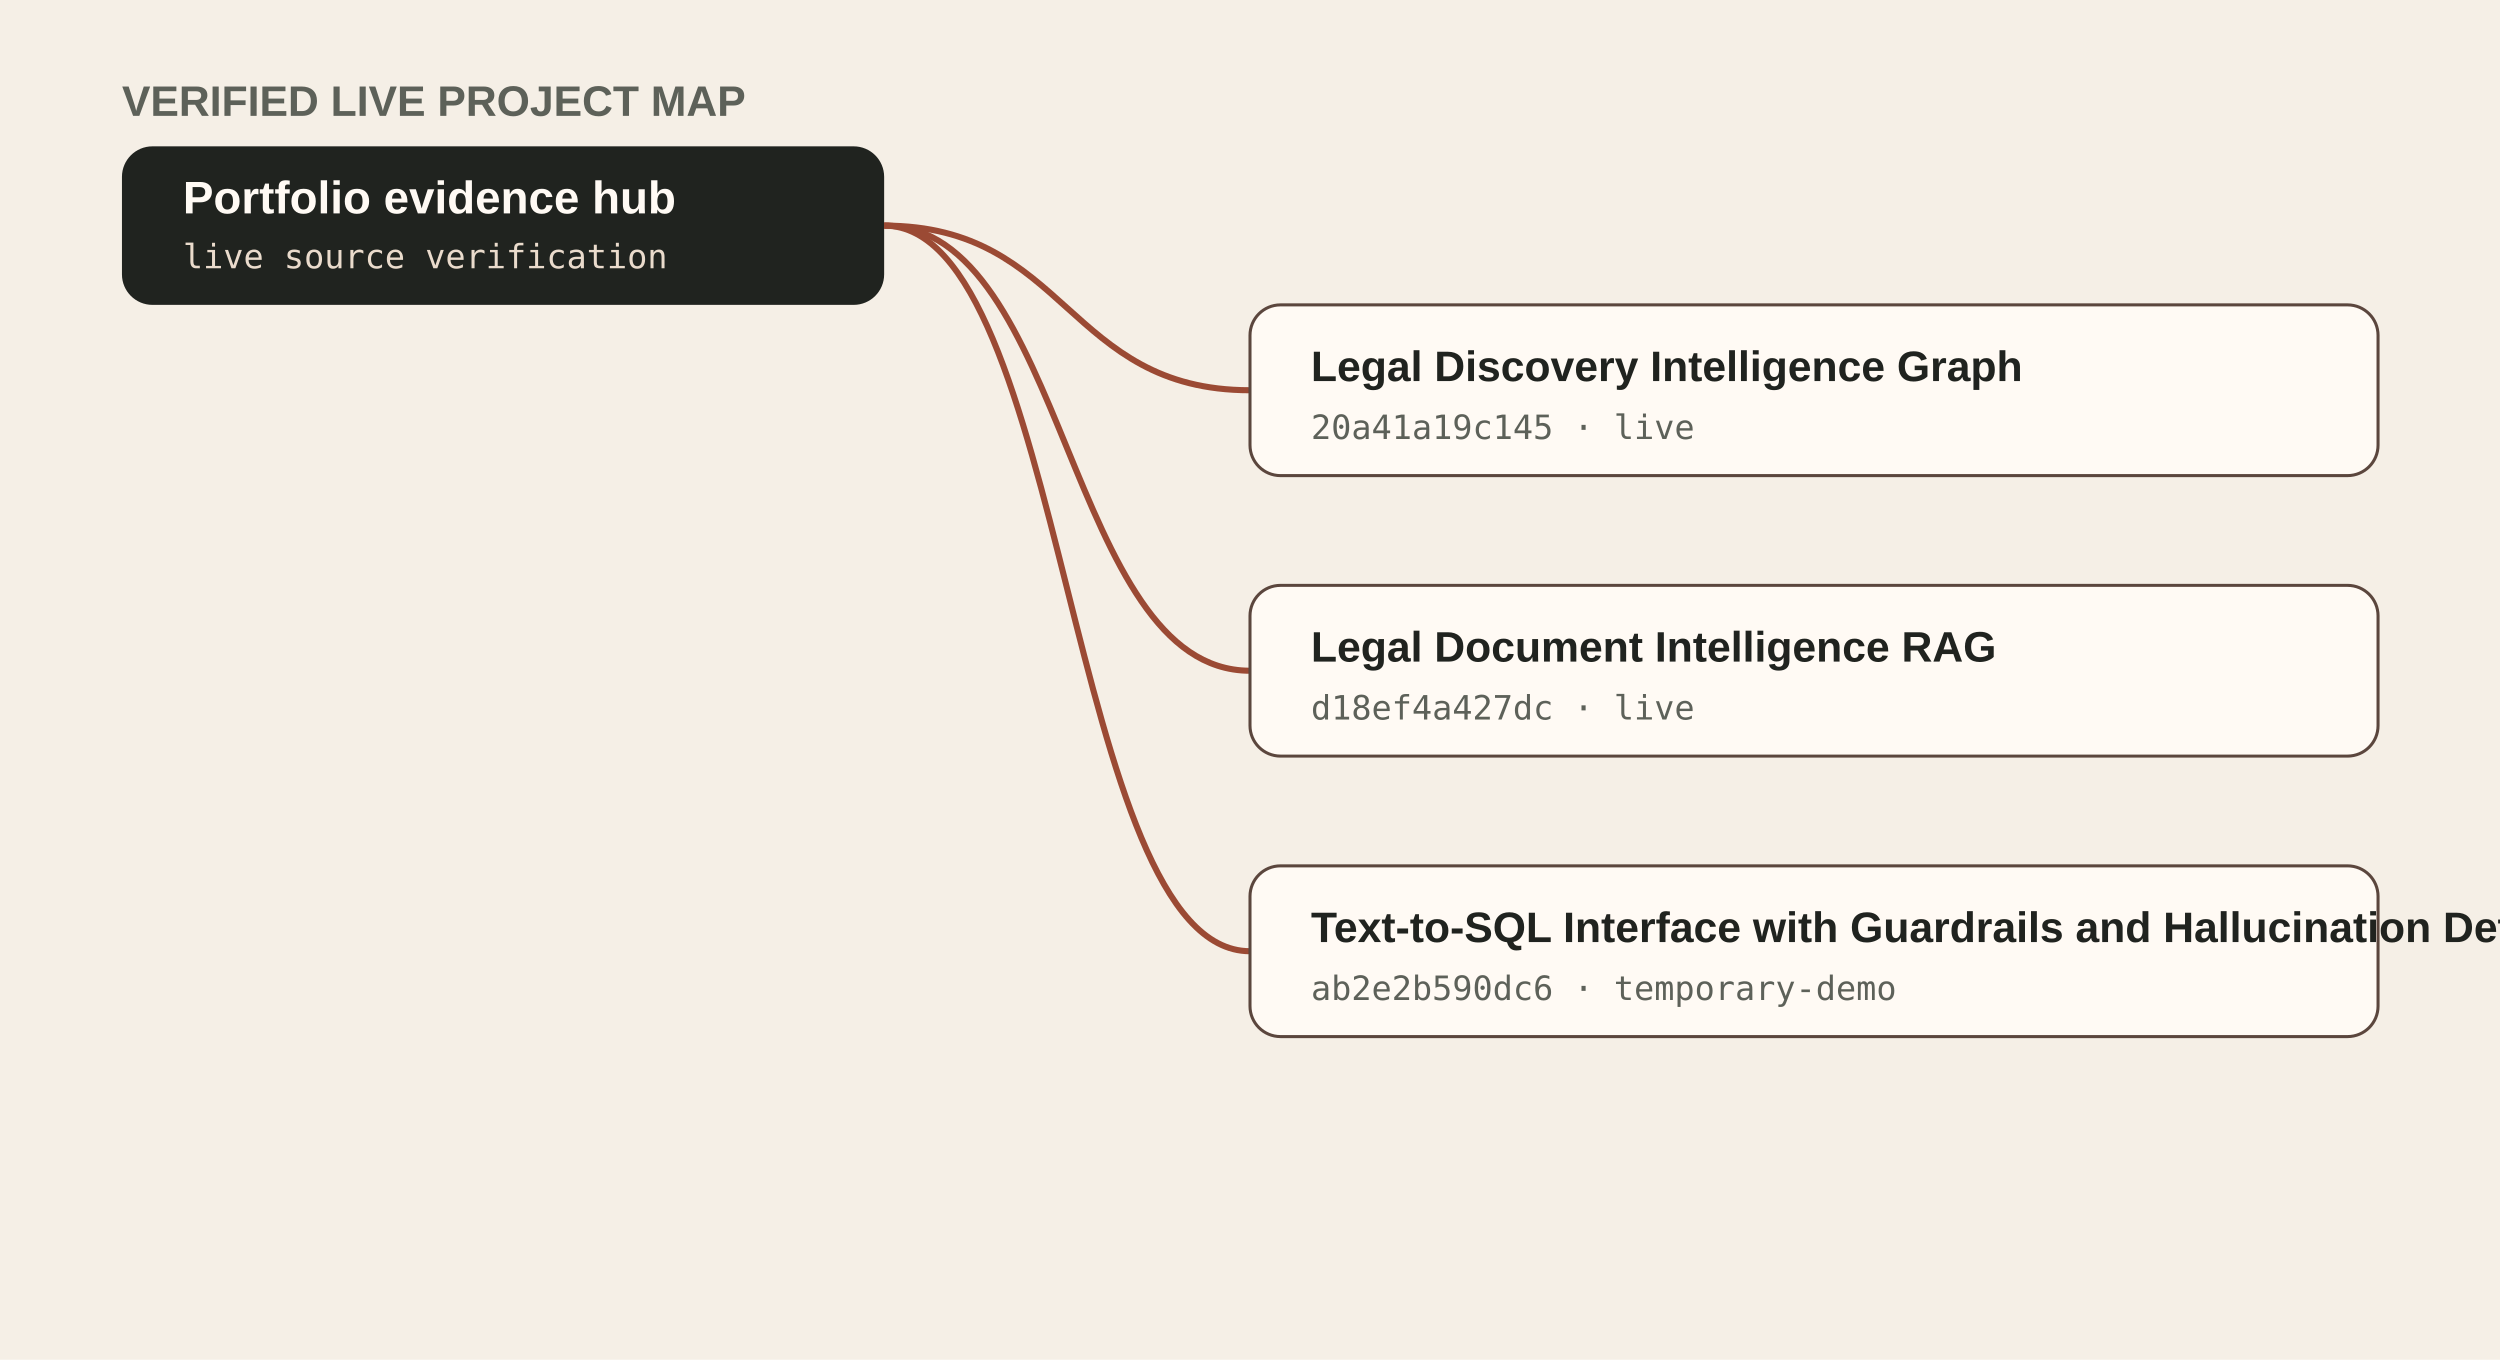
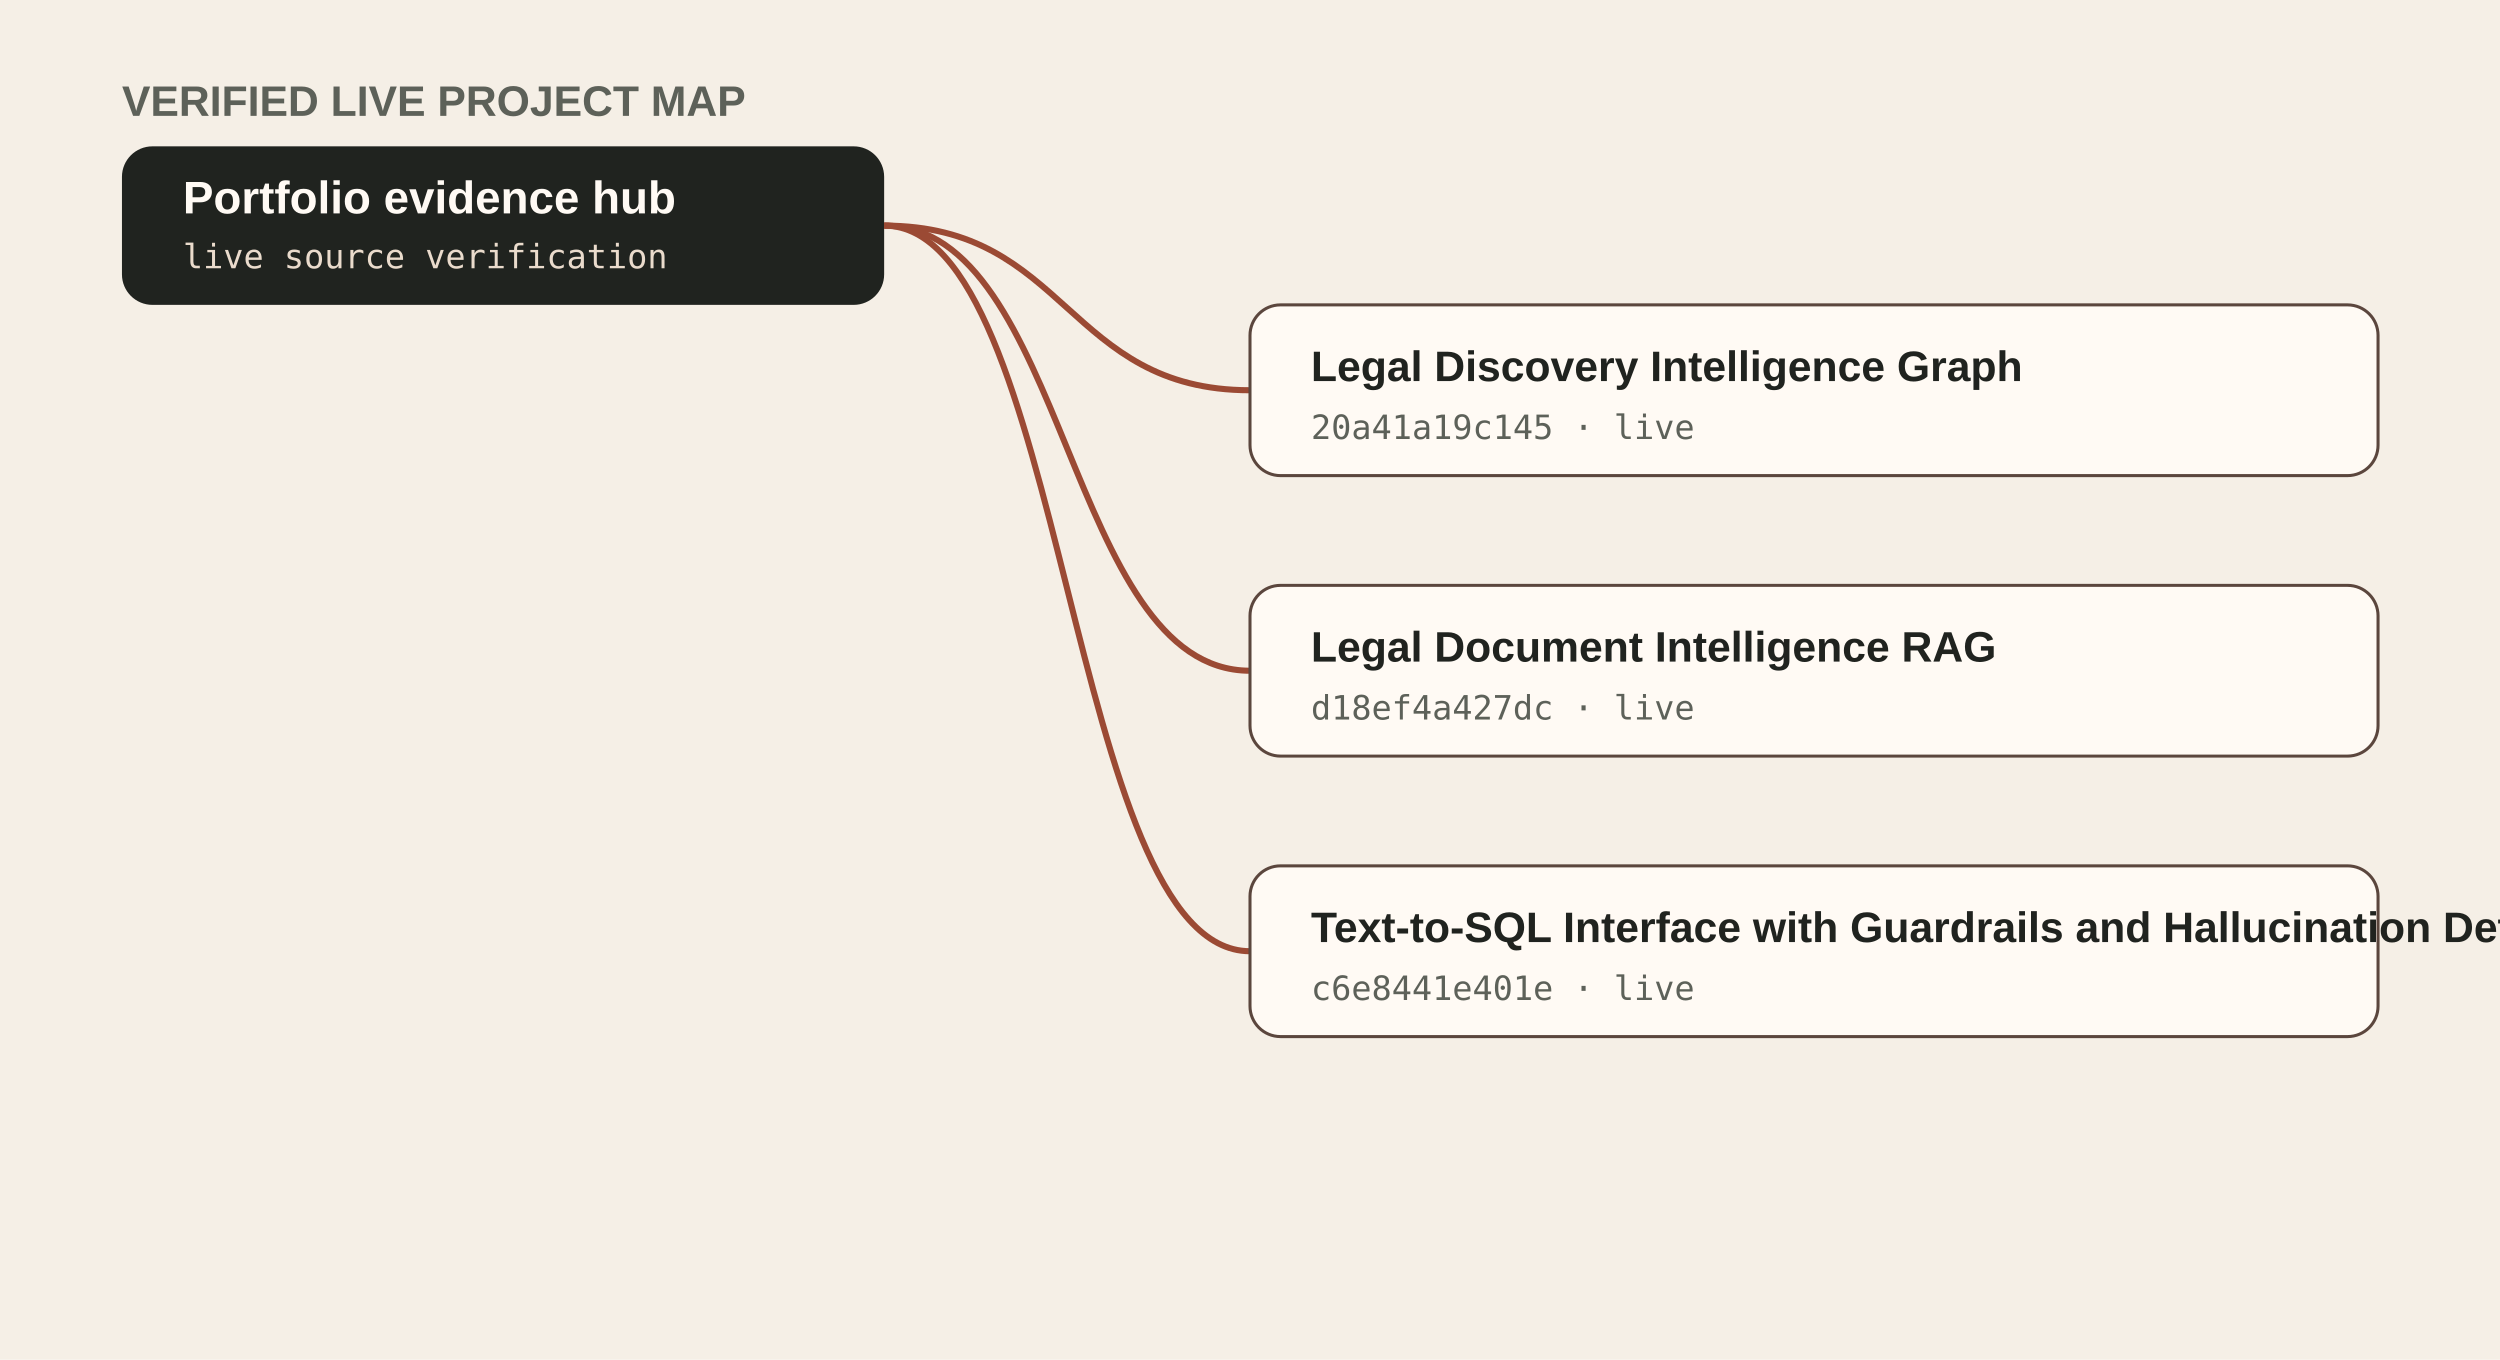
<svg xmlns="http://www.w3.org/2000/svg" width="820" height="446" viewBox="0 0 820 446" role="img" aria-labelledby="title desc">
  <rect width="820" height="446" fill="#f5efe6" />
  <text x="40" y="38" font-family="Arial, sans-serif" font-size="14" font-weight="700" fill="#5d6159">VERIFIED LIVE PROJECT MAP</text>
  <rect x="40" y="48" width="250" height="52" rx="10" fill="#20231f" />
  <text x="60" y="70" font-family="Arial, sans-serif" font-size="15" font-weight="700" fill="#fffaf4">Portfolio evidence hub</text>
  <text x="60" y="88" font-family="monospace" font-size="11" fill="#eadbcc">live source verification</text>
  <path d="M290 74 C 350 74, 350 128, 410 128" stroke="#9b4a34" stroke-width="2" fill="none" />
  <rect x="410" y="100" width="370" height="56" rx="10" fill="#fffaf4" stroke="#5b463d" />
  <text x="430" y="125" font-family="Arial, sans-serif" font-size="14" font-weight="700" fill="#20231f">Legal Discovery Intelligence Graph</text>
  <text x="430" y="144" font-family="monospace" font-size="11" fill="#5d6159">20a41a19c145 · live</text>
  <path d="M290 74 C 350 74, 350 220, 410 220" stroke="#9b4a34" stroke-width="2" fill="none" />
  <rect x="410" y="192" width="370" height="56" rx="10" fill="#fffaf4" stroke="#5b463d" />
  <text x="430" y="217" font-family="Arial, sans-serif" font-size="14" font-weight="700" fill="#20231f">Legal Document Intelligence RAG</text>
  <text x="430" y="236" font-family="monospace" font-size="11" fill="#5d6159">d18ef4a427dc · live</text>
  <path d="M290 74 C 350 74, 350 312, 410 312" stroke="#9b4a34" stroke-width="2" fill="none" />
  <rect x="410" y="284" width="370" height="56" rx="10" fill="#fffaf4" stroke="#5b463d" />
  <text x="430" y="309" font-family="Arial, sans-serif" font-size="14" font-weight="700" fill="#20231f">Text-to-SQL Interface with Guardrails and Hallucination Detection</text>
-   <text x="430" y="328" font-family="monospace" font-size="11" fill="#5d6159">ab2e2b590dc6 · temporary-demo</text>
+   <text x="430" y="328" font-family="monospace" font-size="11" fill="#5d6159">c6e8441e401e · live</text>
</svg>
